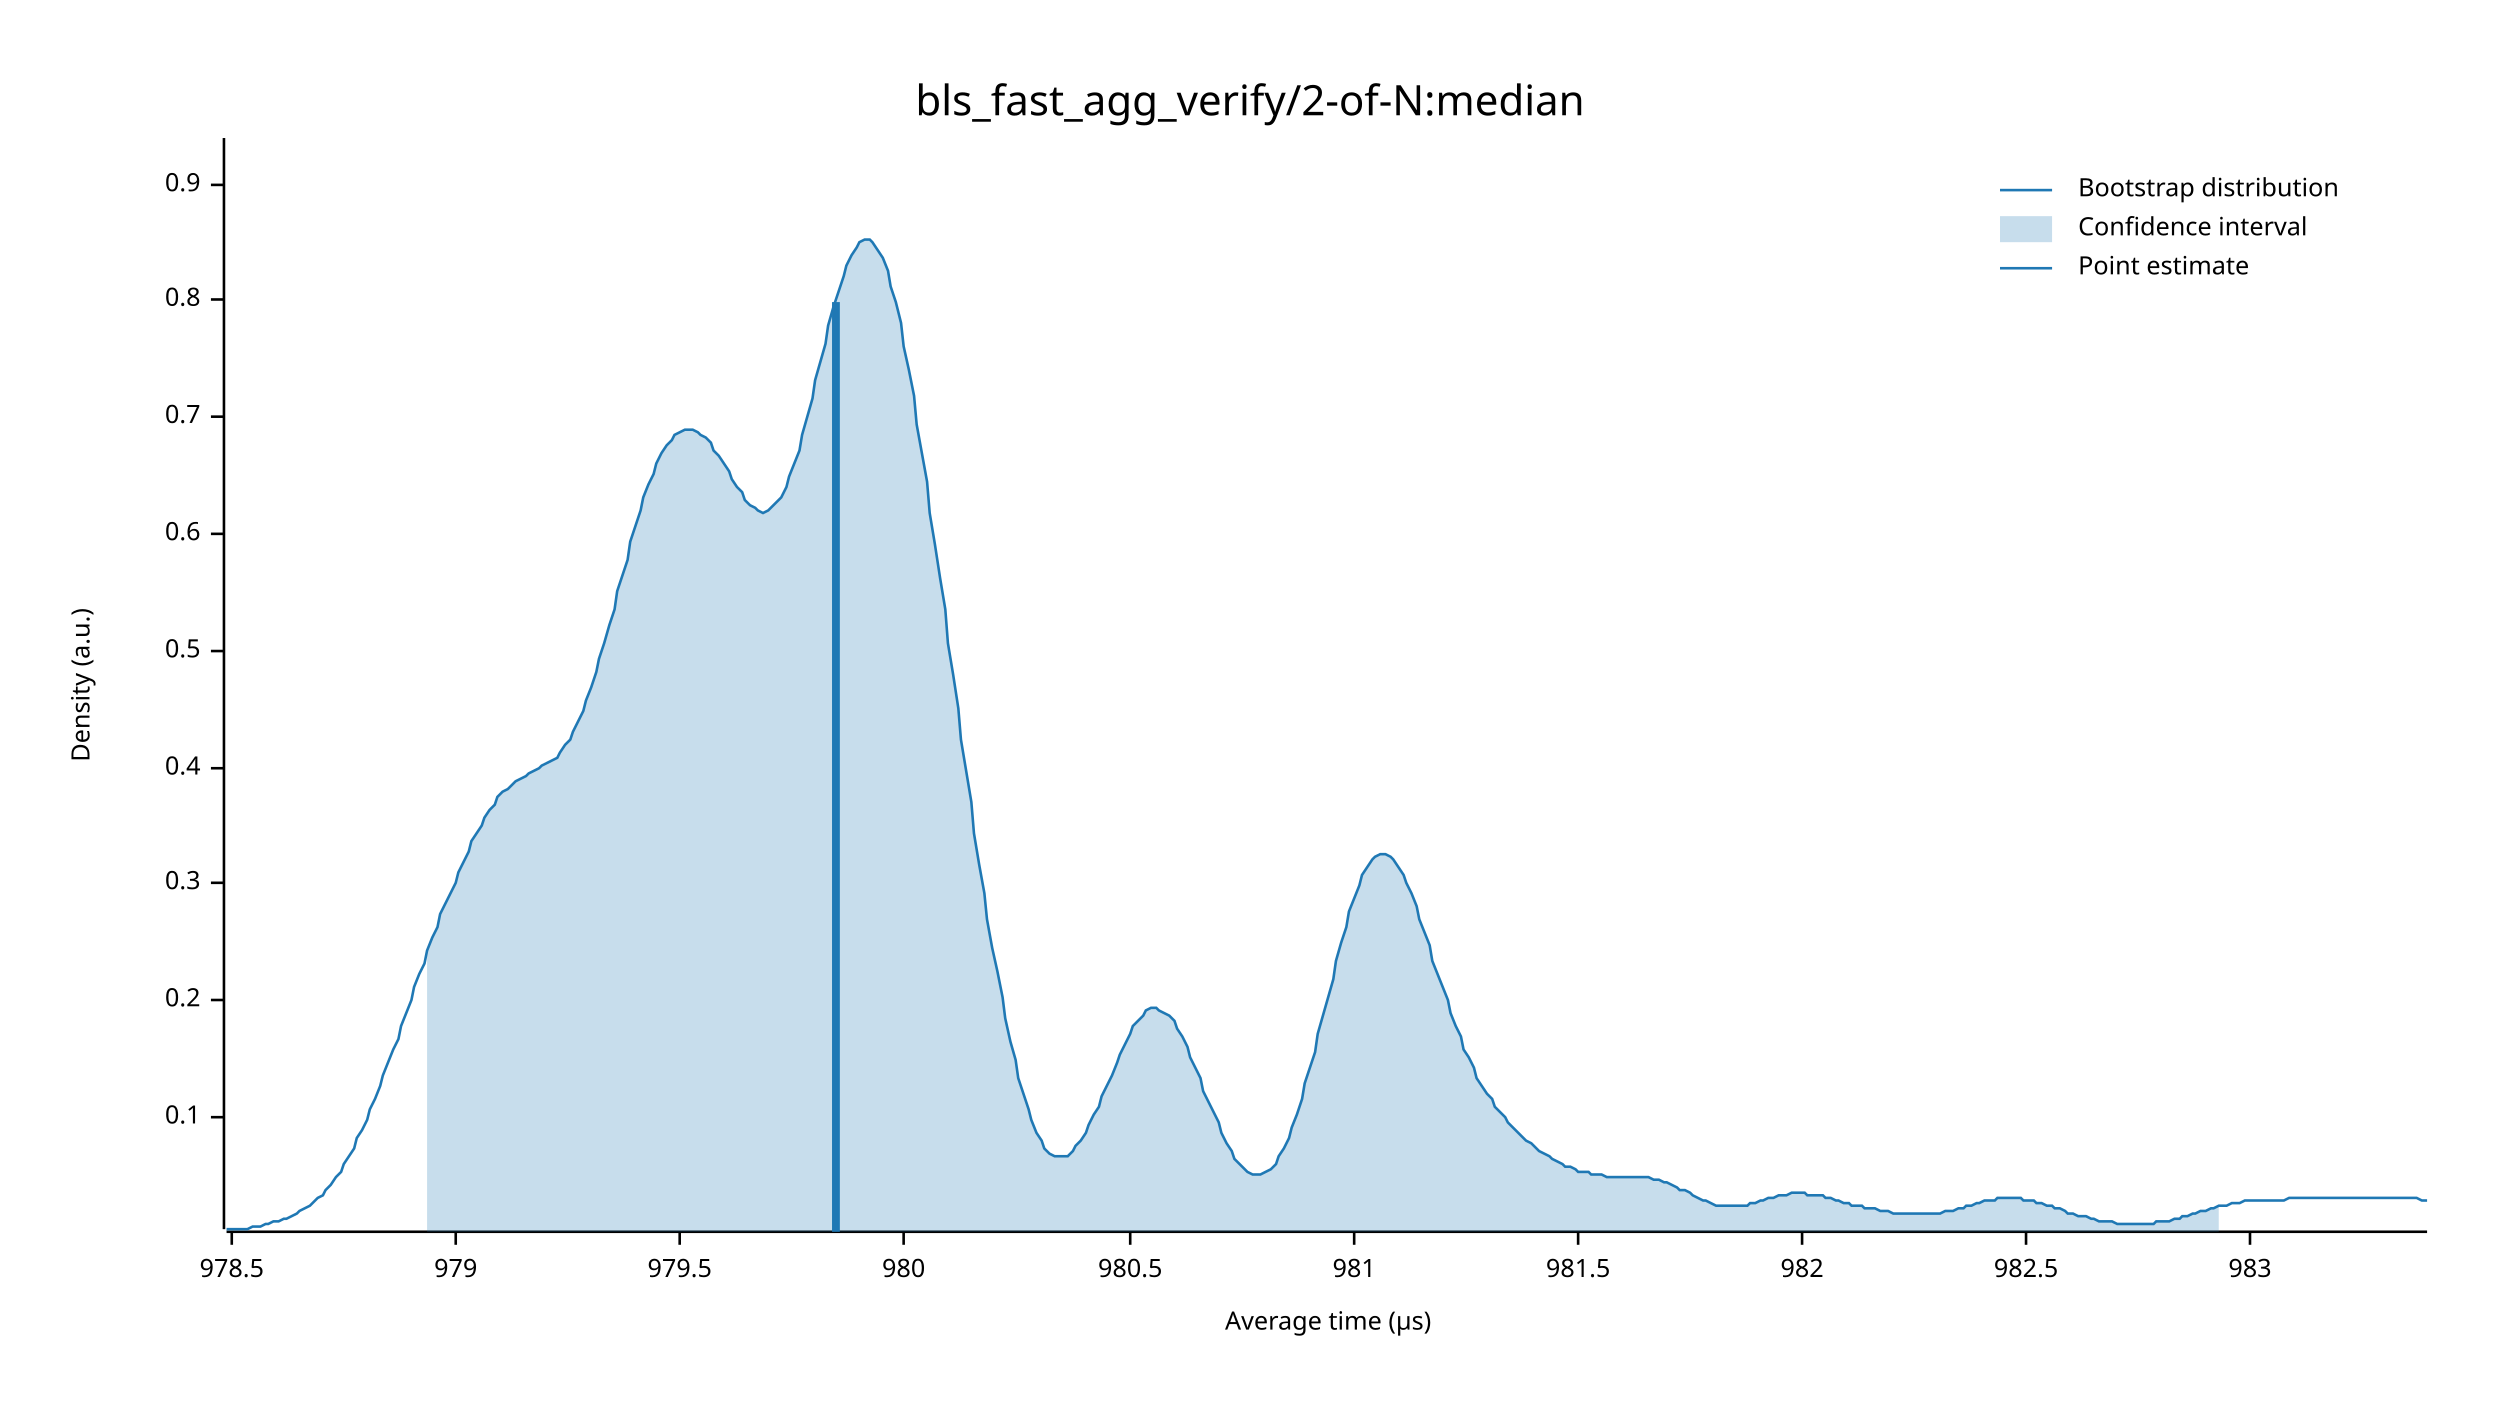
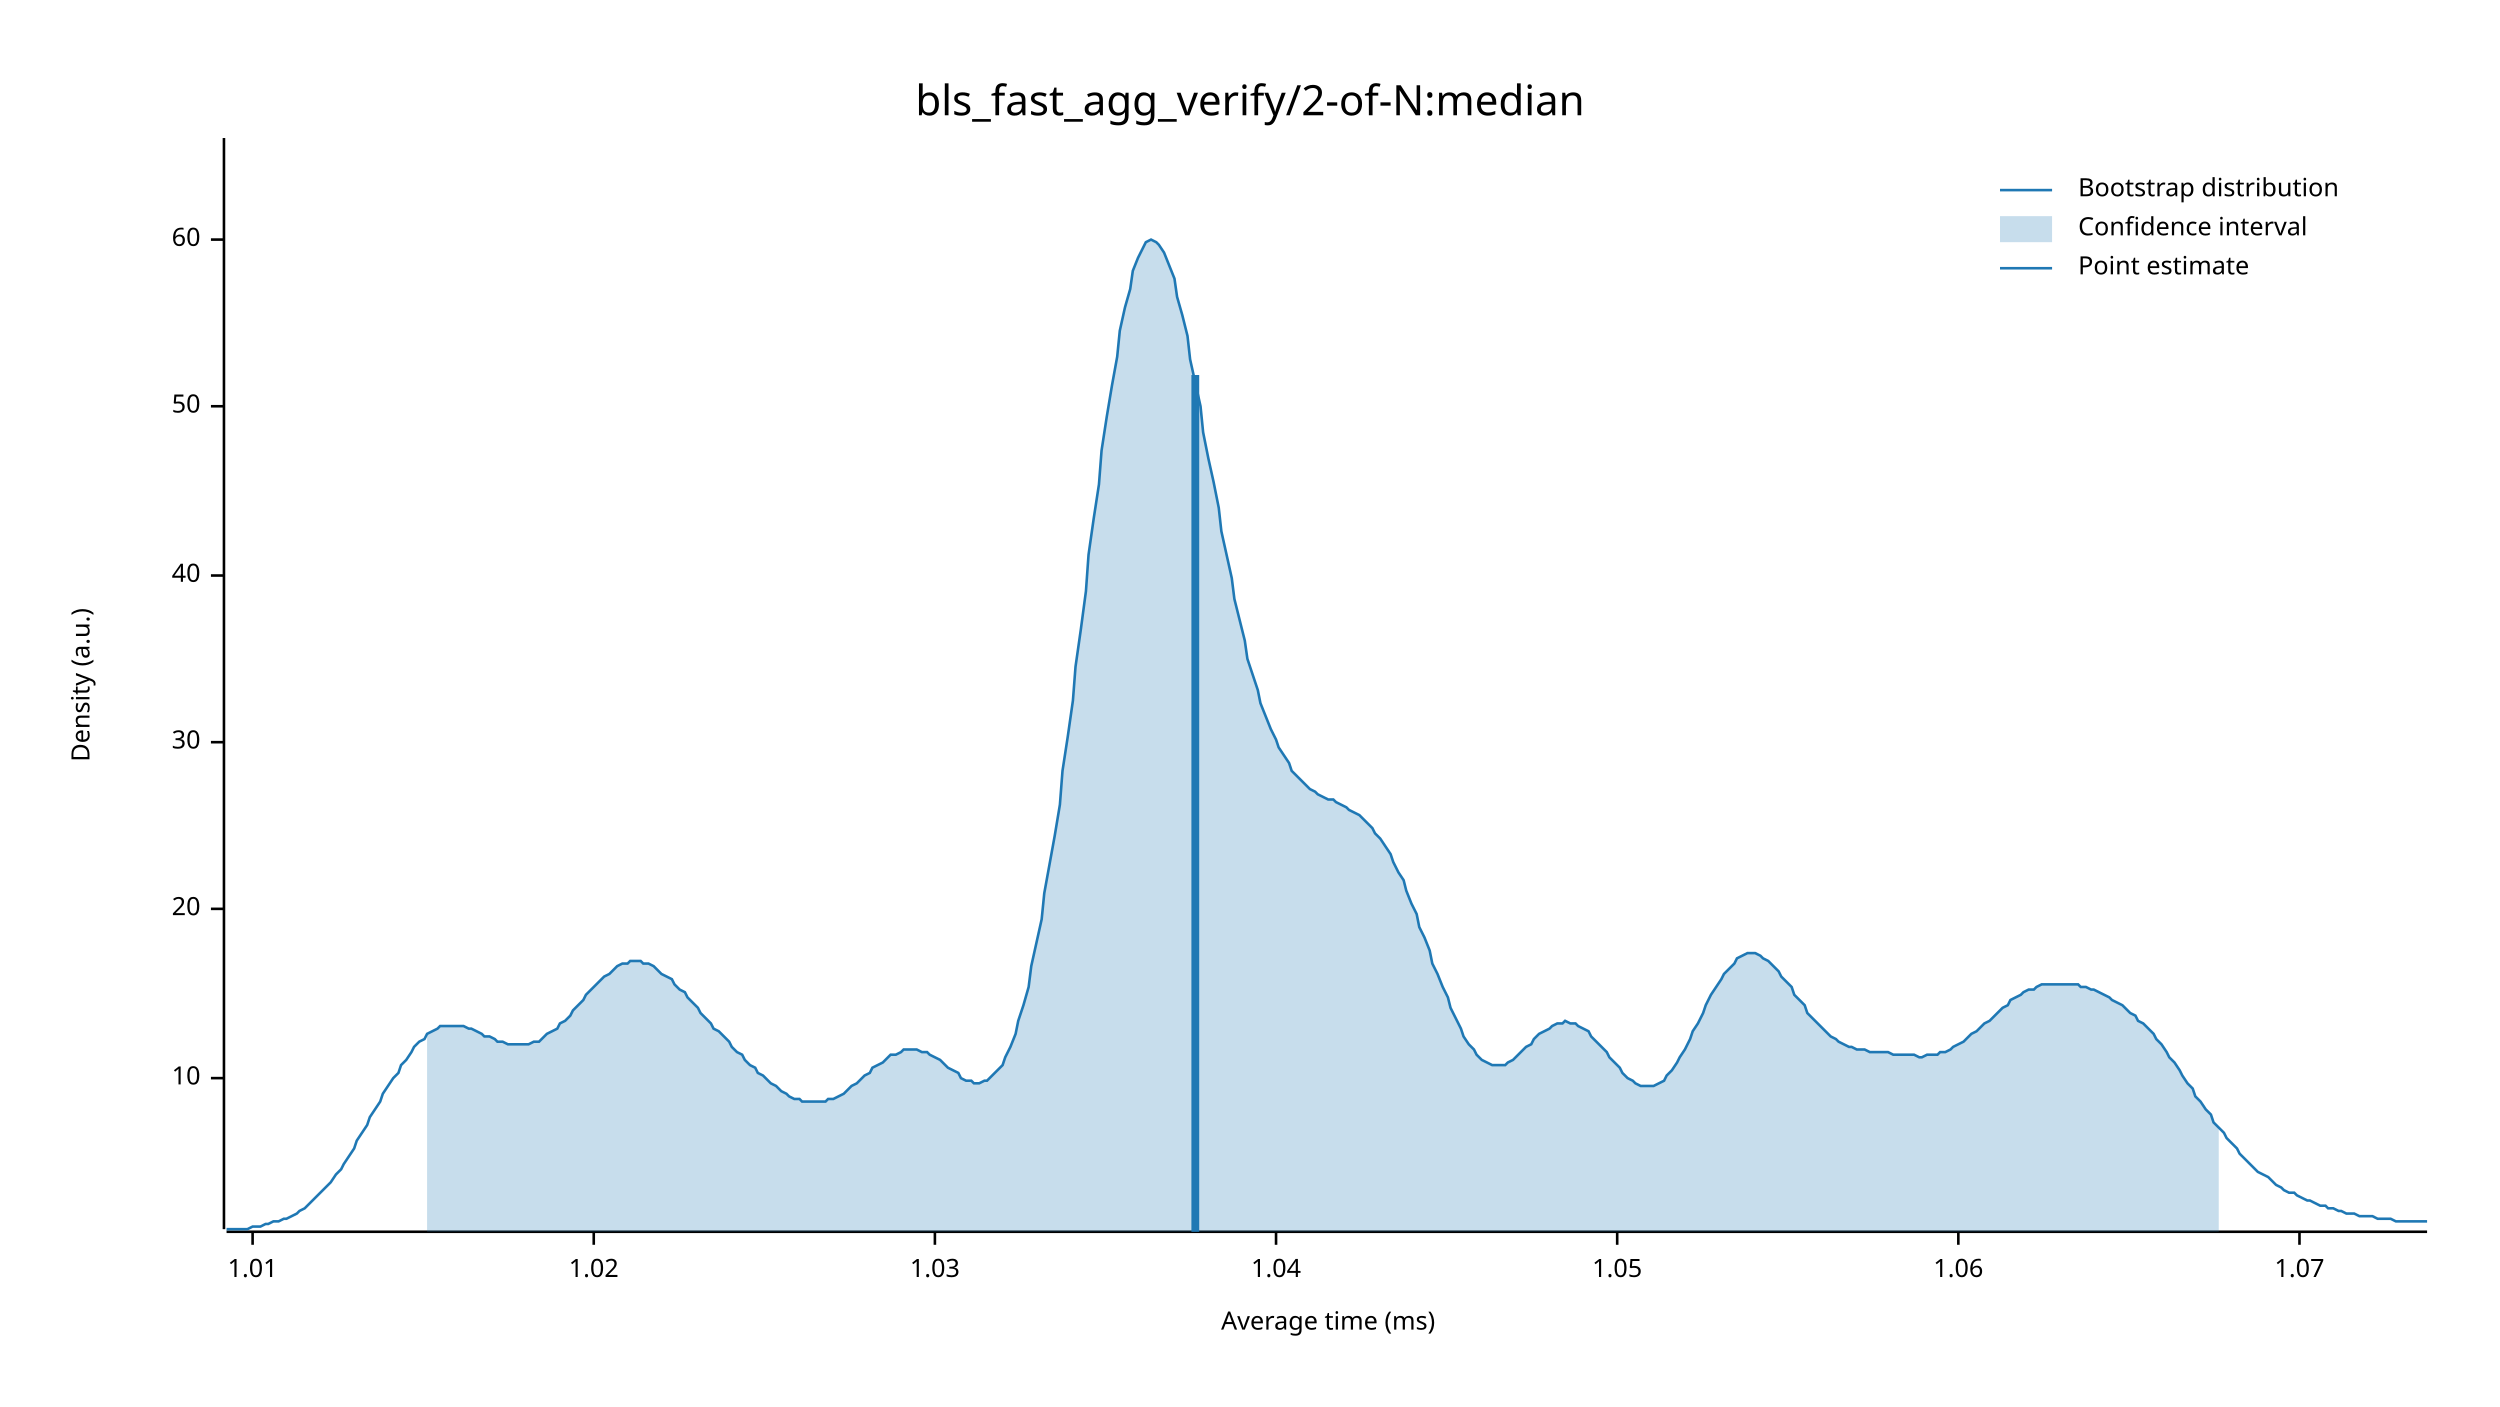
<svg xmlns="http://www.w3.org/2000/svg" width="960" height="540" viewBox="0 0 960 540">
  <text x="480" y="32" dy="0.76em" text-anchor="middle" font-family="sans-serif" font-size="16.129" opacity="1" fill="#000000">
bls_fast_agg_verify/2-of-N:median
</text>
  <text x="27" y="263" dy="0.76em" text-anchor="middle" font-family="sans-serif" font-size="9.677" opacity="1" fill="#000000" transform="rotate(270, 27, 263)">
Density (a.u.)
</text>
  <text x="510" y="513" dy="-0.5ex" text-anchor="middle" font-family="sans-serif" font-size="9.677" opacity="1" fill="#000000">
- Average time (µs)
+ Average time (ms)
</text>
  <polyline fill="none" opacity="1" stroke="#000000" stroke-width="1" points="86,53 86,472 " />
-   <text x="77" y="429" dy="0.5ex" text-anchor="end" font-family="sans-serif" font-size="9.677" opacity="1" fill="#000000">
- 0.1
+   <text x="77" y="414" dy="0.5ex" text-anchor="end" font-family="sans-serif" font-size="9.677" opacity="1" fill="#000000">
+ 10
</text>
-   <polyline fill="none" opacity="1" stroke="#000000" stroke-width="1" points="81,429 86,429 " />
-   <text x="77" y="384" dy="0.5ex" text-anchor="end" font-family="sans-serif" font-size="9.677" opacity="1" fill="#000000">
- 0.2
+   <polyline fill="none" opacity="1" stroke="#000000" stroke-width="1" points="81,414 86,414 " />
+   <text x="77" y="349" dy="0.5ex" text-anchor="end" font-family="sans-serif" font-size="9.677" opacity="1" fill="#000000">
+ 20
</text>
-   <polyline fill="none" opacity="1" stroke="#000000" stroke-width="1" points="81,384 86,384 " />
-   <text x="77" y="339" dy="0.5ex" text-anchor="end" font-family="sans-serif" font-size="9.677" opacity="1" fill="#000000">
- 0.3
+   <polyline fill="none" opacity="1" stroke="#000000" stroke-width="1" points="81,349 86,349 " />
+   <text x="77" y="285" dy="0.5ex" text-anchor="end" font-family="sans-serif" font-size="9.677" opacity="1" fill="#000000">
+ 30
</text>
-   <polyline fill="none" opacity="1" stroke="#000000" stroke-width="1" points="81,339 86,339 " />
-   <text x="77" y="295" dy="0.5ex" text-anchor="end" font-family="sans-serif" font-size="9.677" opacity="1" fill="#000000">
- 0.4
+   <polyline fill="none" opacity="1" stroke="#000000" stroke-width="1" points="81,285 86,285 " />
+   <text x="77" y="221" dy="0.5ex" text-anchor="end" font-family="sans-serif" font-size="9.677" opacity="1" fill="#000000">
+ 40
</text>
-   <polyline fill="none" opacity="1" stroke="#000000" stroke-width="1" points="81,295 86,295 " />
-   <text x="77" y="250" dy="0.5ex" text-anchor="end" font-family="sans-serif" font-size="9.677" opacity="1" fill="#000000">
- 0.5
+   <polyline fill="none" opacity="1" stroke="#000000" stroke-width="1" points="81,221 86,221 " />
+   <text x="77" y="156" dy="0.5ex" text-anchor="end" font-family="sans-serif" font-size="9.677" opacity="1" fill="#000000">
+ 50
</text>
-   <polyline fill="none" opacity="1" stroke="#000000" stroke-width="1" points="81,250 86,250 " />
-   <text x="77" y="205" dy="0.5ex" text-anchor="end" font-family="sans-serif" font-size="9.677" opacity="1" fill="#000000">
- 0.6
+   <polyline fill="none" opacity="1" stroke="#000000" stroke-width="1" points="81,156 86,156 " />
+   <text x="77" y="92" dy="0.5ex" text-anchor="end" font-family="sans-serif" font-size="9.677" opacity="1" fill="#000000">
+ 60
</text>
-   <polyline fill="none" opacity="1" stroke="#000000" stroke-width="1" points="81,205 86,205 " />
-   <text x="77" y="160" dy="0.5ex" text-anchor="end" font-family="sans-serif" font-size="9.677" opacity="1" fill="#000000">
- 0.7
+   <polyline fill="none" opacity="1" stroke="#000000" stroke-width="1" points="81,92 86,92 " />
+   <polyline fill="none" opacity="1" stroke="#000000" stroke-width="1" points="87,473 932,473 " />
+   <text x="97" y="483" dy="0.76em" text-anchor="middle" font-family="sans-serif" font-size="9.677" opacity="1" fill="#000000">
+ 1.01
</text>
-   <polyline fill="none" opacity="1" stroke="#000000" stroke-width="1" points="81,160 86,160 " />
-   <text x="77" y="115" dy="0.5ex" text-anchor="end" font-family="sans-serif" font-size="9.677" opacity="1" fill="#000000">
- 0.8
+   <polyline fill="none" opacity="1" stroke="#000000" stroke-width="1" points="97,473 97,478 " />
+   <text x="228" y="483" dy="0.76em" text-anchor="middle" font-family="sans-serif" font-size="9.677" opacity="1" fill="#000000">
+ 1.02
</text>
-   <polyline fill="none" opacity="1" stroke="#000000" stroke-width="1" points="81,115 86,115 " />
-   <text x="77" y="71" dy="0.5ex" text-anchor="end" font-family="sans-serif" font-size="9.677" opacity="1" fill="#000000">
- 0.9
+   <polyline fill="none" opacity="1" stroke="#000000" stroke-width="1" points="228,473 228,478 " />
+   <text x="359" y="483" dy="0.76em" text-anchor="middle" font-family="sans-serif" font-size="9.677" opacity="1" fill="#000000">
+ 1.03
</text>
-   <polyline fill="none" opacity="1" stroke="#000000" stroke-width="1" points="81,71 86,71 " />
-   <polyline fill="none" opacity="1" stroke="#000000" stroke-width="1" points="87,473 932,473 " />
-   <text x="89" y="483" dy="0.76em" text-anchor="middle" font-family="sans-serif" font-size="9.677" opacity="1" fill="#000000">
- 978.5
+   <polyline fill="none" opacity="1" stroke="#000000" stroke-width="1" points="359,473 359,478 " />
+   <text x="490" y="483" dy="0.76em" text-anchor="middle" font-family="sans-serif" font-size="9.677" opacity="1" fill="#000000">
+ 1.04
</text>
-   <polyline fill="none" opacity="1" stroke="#000000" stroke-width="1" points="89,473 89,478 " />
-   <text x="175" y="483" dy="0.76em" text-anchor="middle" font-family="sans-serif" font-size="9.677" opacity="1" fill="#000000">
- 979
+   <polyline fill="none" opacity="1" stroke="#000000" stroke-width="1" points="490,473 490,478 " />
+   <text x="621" y="483" dy="0.76em" text-anchor="middle" font-family="sans-serif" font-size="9.677" opacity="1" fill="#000000">
+ 1.05
</text>
-   <polyline fill="none" opacity="1" stroke="#000000" stroke-width="1" points="175,473 175,478 " />
-   <text x="261" y="483" dy="0.76em" text-anchor="middle" font-family="sans-serif" font-size="9.677" opacity="1" fill="#000000">
- 979.5
+   <polyline fill="none" opacity="1" stroke="#000000" stroke-width="1" points="621,473 621,478 " />
+   <text x="752" y="483" dy="0.76em" text-anchor="middle" font-family="sans-serif" font-size="9.677" opacity="1" fill="#000000">
+ 1.06
</text>
-   <polyline fill="none" opacity="1" stroke="#000000" stroke-width="1" points="261,473 261,478 " />
-   <text x="347" y="483" dy="0.76em" text-anchor="middle" font-family="sans-serif" font-size="9.677" opacity="1" fill="#000000">
- 980
+   <polyline fill="none" opacity="1" stroke="#000000" stroke-width="1" points="752,473 752,478 " />
+   <text x="883" y="483" dy="0.76em" text-anchor="middle" font-family="sans-serif" font-size="9.677" opacity="1" fill="#000000">
+ 1.07
</text>
-   <polyline fill="none" opacity="1" stroke="#000000" stroke-width="1" points="347,473 347,478 " />
-   <text x="434" y="483" dy="0.76em" text-anchor="middle" font-family="sans-serif" font-size="9.677" opacity="1" fill="#000000">
- 980.5
- </text>
-   <polyline fill="none" opacity="1" stroke="#000000" stroke-width="1" points="434,473 434,478 " />
-   <text x="520" y="483" dy="0.76em" text-anchor="middle" font-family="sans-serif" font-size="9.677" opacity="1" fill="#000000">
- 981
- </text>
-   <polyline fill="none" opacity="1" stroke="#000000" stroke-width="1" points="520,473 520,478 " />
-   <text x="606" y="483" dy="0.76em" text-anchor="middle" font-family="sans-serif" font-size="9.677" opacity="1" fill="#000000">
- 981.5
- </text>
-   <polyline fill="none" opacity="1" stroke="#000000" stroke-width="1" points="606,473 606,478 " />
-   <text x="692" y="483" dy="0.76em" text-anchor="middle" font-family="sans-serif" font-size="9.677" opacity="1" fill="#000000">
- 982
- </text>
-   <polyline fill="none" opacity="1" stroke="#000000" stroke-width="1" points="692,473 692,478 " />
-   <text x="778" y="483" dy="0.76em" text-anchor="middle" font-family="sans-serif" font-size="9.677" opacity="1" fill="#000000">
- 982.5
- </text>
-   <polyline fill="none" opacity="1" stroke="#000000" stroke-width="1" points="778,473 778,478 " />
-   <text x="864" y="483" dy="0.76em" text-anchor="middle" font-family="sans-serif" font-size="9.677" opacity="1" fill="#000000">
- 983
- </text>
-   <polyline fill="none" opacity="1" stroke="#000000" stroke-width="1" points="864,473 864,478 " />
-   <polyline fill="none" opacity="1" stroke="#1F78B4" stroke-width="1" points="87,472 88,472 90,472 92,472 93,472 95,472 97,471 98,471 100,471 102,470 103,470 105,469 107,469 109,468 110,468 112,467 114,466 115,465 117,464 119,463 120,462 122,460 124,459 125,457 127,455 129,452 131,450 132,447 134,444 136,441 137,437 139,434 141,430 142,426 144,422 146,417 147,413 149,408 151,403 153,399 154,394 156,389 158,384 159,379 161,374 163,370 164,365 166,360 168,356 169,351 171,347 173,343 175,339 176,335 178,331 180,327 181,323 183,320 185,317 186,314 188,311 190,309 191,306 193,304 195,303 197,301 198,300 200,299 202,298 203,297 205,296 207,295 208,294 210,293 212,292 214,291 215,289 217,286 219,284 220,281 222,277 224,273 225,269 227,264 229,258 230,253 232,247 234,240 236,234 237,227 239,221 241,215 242,208 244,202 246,196 247,191 249,186 251,182 252,178 254,174 256,171 258,169 259,167 261,166 263,165 264,165 266,165 268,166 269,167 271,168 273,170 274,173 276,175 278,178 280,181 281,184 283,187 285,189 286,192 288,194 290,195 291,196 293,197 295,196 296,195 298,193 300,191 302,187 303,183 305,178 307,173 308,167 310,160 312,153 313,146 315,139 317,132 318,125 320,118 322,112 324,106 325,102 327,98 329,95 330,93 332,92 334,92 335,93 337,96 339,99 341,104 342,110 344,116 346,124 347,133 349,142 351,152 352,163 354,174 356,185 357,197 359,209 361,222 363,234 364,247 366,259 368,272 369,284 371,296 373,308 374,320 376,332 378,343 379,353 381,364 383,373 385,383 386,391 388,400 390,407 391,414 393,420 395,426 396,430 398,435 400,438 401,441 403,443 405,444 407,444 408,444 410,444 412,442 413,440 415,438 417,435 418,432 420,428 422,425 423,421 425,417 427,413 429,408 430,405 432,401 434,397 435,394 437,392 439,390 440,388 442,387 444,387 445,388 447,389 449,390 451,392 452,395 454,398 456,402 457,406 459,410 461,414 462,419 464,423 466,427 468,431 469,435 471,439 473,442 474,445 476,447 478,449 479,450 481,451 483,451 484,451 486,450 488,449 490,447 491,444 493,441 495,437 496,433 498,428 500,422 501,416 503,410 505,404 506,397 508,390 510,383 512,376 513,369 515,362 517,356 518,350 520,345 522,340 523,336 525,333 527,330 528,329 530,328 532,328 534,329 535,330 537,333 539,336 540,339 542,343 544,348 545,353 547,358 549,363 550,369 552,374 554,379 556,384 557,389 559,394 561,398 562,403 564,406 566,410 567,414 569,417 571,420 573,422 574,425 576,427 578,429 579,431 581,433 583,435 584,436 586,438 588,439 589,440 591,442 593,443 595,444 596,445 598,446 600,447 601,448 603,448 605,449 606,450 608,450 610,450 611,451 613,451 615,451 617,452 618,452 620,452 622,452 623,452 625,452 627,452 628,452 630,452 632,452 633,452 635,453 637,453 639,454 640,454 642,455 644,456 645,457 647,457 649,458 650,459 652,460 654,461 655,461 657,462 659,463 661,463 662,463 664,463 666,463 667,463 669,463 671,463 672,462 674,462 676,461 677,461 679,460 681,460 683,459 684,459 686,459 688,458 689,458 691,458 693,458 694,459 696,459 698,459 700,459 701,460 703,460 705,461 706,461 708,462 710,462 711,463 713,463 715,463 716,464 718,464 720,464 722,465 723,465 725,465 727,466 728,466 730,466 732,466 733,466 735,466 737,466 738,466 740,466 742,466 744,466 745,466 747,465 749,465 750,465 752,464 754,464 755,463 757,463 759,462 760,462 762,461 764,461 766,461 767,460 769,460 771,460 772,460 774,460 776,460 777,461 779,461 781,461 782,462 784,462 786,463 788,463 789,464 791,464 793,465 794,466 796,466 798,467 799,467 801,467 803,468 804,468 806,469 808,469 810,469 811,469 813,470 815,470 816,470 818,470 820,470 821,470 823,470 825,470 827,470 828,469 830,469 832,469 833,469 835,468 837,468 838,467 840,467 842,466 843,466 845,465 847,465 849,464 850,464 852,463 854,463 855,463 857,462 859,462 860,462 862,461 864,461 865,461 867,461 869,461 871,461 872,461 874,461 876,461 877,461 879,460 881,460 882,460 884,460 886,460 887,460 889,460 891,460 893,460 894,460 896,460 898,460 899,460 901,460 903,460 904,460 906,460 908,460 909,460 911,460 913,460 915,460 916,460 918,460 920,460 921,460 923,460 925,460 926,460 928,460 930,461 932,461 " />
-   <polygon opacity="0.25" fill="#1F78B4" points="164,365 166,360 168,356 169,351 171,347 173,343 175,339 176,335 178,331 180,327 181,323 183,320 185,317 186,314 188,311 190,309 191,306 193,304 195,303 197,301 198,300 200,299 202,298 203,297 205,296 207,295 208,294 210,293 212,292 214,291 215,289 217,286 219,284 220,281 222,277 224,273 225,269 227,264 229,258 230,253 232,247 234,240 236,234 237,227 239,221 241,215 242,208 244,202 246,196 247,191 249,186 251,182 252,178 254,174 256,171 258,169 259,167 261,166 263,165 264,165 266,165 268,166 269,167 271,168 273,170 274,173 276,175 278,178 280,181 281,184 283,187 285,189 286,192 288,194 290,195 291,196 293,197 295,196 296,195 298,193 300,191 302,187 303,183 305,178 307,173 308,167 310,160 312,153 313,146 315,139 317,132 318,125 320,118 322,112 324,106 325,102 327,98 329,95 330,93 332,92 334,92 335,93 337,96 339,99 341,104 342,110 344,116 346,124 347,133 349,142 351,152 352,163 354,174 356,185 357,197 359,209 361,222 363,234 364,247 366,259 368,272 369,284 371,296 373,308 374,320 376,332 378,343 379,353 381,364 383,373 385,383 386,391 388,400 390,407 391,414 393,420 395,426 396,430 398,435 400,438 401,441 403,443 405,444 407,444 408,444 410,444 412,442 413,440 415,438 417,435 418,432 420,428 422,425 423,421 425,417 427,413 429,408 430,405 432,401 434,397 435,394 437,392 439,390 440,388 442,387 444,387 445,388 447,389 449,390 451,392 452,395 454,398 456,402 457,406 459,410 461,414 462,419 464,423 466,427 468,431 469,435 471,439 473,442 474,445 476,447 478,449 479,450 481,451 483,451 484,451 486,450 488,449 490,447 491,444 493,441 495,437 496,433 498,428 500,422 501,416 503,410 505,404 506,397 508,390 510,383 512,376 513,369 515,362 517,356 518,350 520,345 522,340 523,336 525,333 527,330 528,329 530,328 532,328 534,329 535,330 537,333 539,336 540,339 542,343 544,348 545,353 547,358 549,363 550,369 552,374 554,379 556,384 557,389 559,394 561,398 562,403 564,406 566,410 567,414 569,417 571,420 573,422 574,425 576,427 578,429 579,431 581,433 583,435 584,436 586,438 588,439 589,440 591,442 593,443 595,444 596,445 598,446 600,447 601,448 603,448 605,449 606,450 608,450 610,450 611,451 613,451 615,451 617,452 618,452 620,452 622,452 623,452 625,452 627,452 628,452 630,452 632,452 633,452 635,453 637,453 639,454 640,454 642,455 644,456 645,457 647,457 649,458 650,459 652,460 654,461 655,461 657,462 659,463 661,463 662,463 664,463 666,463 667,463 669,463 671,463 672,462 674,462 676,461 677,461 679,460 681,460 683,459 684,459 686,459 688,458 689,458 691,458 693,458 694,459 696,459 698,459 700,459 701,460 703,460 705,461 706,461 708,462 710,462 711,463 713,463 715,463 716,464 718,464 720,464 722,465 723,465 725,465 727,466 728,466 730,466 732,466 733,466 735,466 737,466 738,466 740,466 742,466 744,466 745,466 747,465 749,465 750,465 752,464 754,464 755,463 757,463 759,462 760,462 762,461 764,461 766,461 767,460 769,460 771,460 772,460 774,460 776,460 777,461 779,461 781,461 782,462 784,462 786,463 788,463 789,464 791,464 793,465 794,466 796,466 798,467 799,467 801,467 803,468 804,468 806,469 808,469 810,469 811,469 813,470 815,470 816,470 818,470 820,470 821,470 823,470 825,470 827,470 828,469 830,469 832,469 833,469 835,468 837,468 838,467 840,467 842,466 843,466 845,465 847,465 849,464 850,464 852,463 852,473 164,473 " />
-   <polyline fill="none" opacity="1" stroke="#1F78B4" stroke-width="3" points="321,473 321,116 " />
+   <polyline fill="none" opacity="1" stroke="#000000" stroke-width="1" points="883,473 883,478 " />
+   <polyline fill="none" opacity="1" stroke="#1F78B4" stroke-width="1" points="87,472 88,472 90,472 92,472 93,472 95,472 97,471 98,471 100,471 102,470 103,470 105,469 107,469 109,468 110,468 112,467 114,466 115,465 117,464 119,462 120,461 122,459 124,457 125,456 127,454 129,451 131,449 132,447 134,444 136,441 137,438 139,435 141,432 142,429 144,426 146,423 147,420 149,417 151,414 153,412 154,409 156,407 158,404 159,402 161,400 163,399 164,397 166,396 168,395 169,394 171,394 173,394 175,394 176,394 178,394 180,395 181,395 183,396 185,397 186,398 188,398 190,399 191,400 193,400 195,401 197,401 198,401 200,401 202,401 203,401 205,400 207,400 208,399 210,397 212,396 214,395 215,393 217,392 219,390 220,388 222,386 224,384 225,382 227,380 229,378 230,377 232,375 234,374 236,372 237,371 239,370 241,370 242,369 244,369 246,369 247,370 249,370 251,371 252,372 254,374 256,375 258,376 259,378 261,380 263,381 264,383 266,385 268,387 269,389 271,391 273,393 274,395 276,396 278,398 280,400 281,402 283,404 285,405 286,407 288,409 290,410 291,412 293,413 295,415 296,416 298,417 300,419 302,420 303,421 305,422 307,422 308,423 310,423 312,423 313,423 315,423 317,423 318,422 320,422 322,421 324,420 325,419 327,417 329,416 330,415 332,413 334,412 335,410 337,409 339,408 341,406 342,405 344,405 346,404 347,403 349,403 351,403 352,403 354,404 356,404 357,405 359,406 361,407 363,409 364,410 366,411 368,412 369,414 371,415 373,415 374,416 376,416 378,415 379,415 381,413 383,411 385,409 386,406 388,402 390,397 391,392 393,386 395,379 396,371 398,362 400,353 401,343 403,332 405,321 407,309 408,296 410,283 412,269 413,256 415,242 417,227 418,213 420,199 422,186 423,173 425,160 427,148 429,137 430,127 432,118 434,111 435,104 437,99 439,95 440,93 442,92 444,93 445,94 447,97 449,102 451,107 452,114 454,121 456,129 457,138 459,147 461,156 462,166 464,176 466,185 468,195 469,204 471,213 473,222 474,230 476,238 478,246 479,253 481,259 483,265 484,270 486,275 488,280 490,284 491,287 493,290 495,293 496,296 498,298 500,300 501,301 503,303 505,304 506,305 508,306 510,307 512,307 513,308 515,309 517,310 518,311 520,312 522,313 523,314 525,316 527,318 528,320 530,322 532,325 534,328 535,331 537,335 539,338 540,342 542,347 544,351 545,356 547,360 549,365 550,370 552,374 554,379 556,383 557,387 559,391 561,395 562,398 564,401 566,403 567,405 569,407 571,408 573,409 574,409 576,409 578,409 579,408 581,407 583,405 584,404 586,402 588,401 589,399 591,397 593,396 595,395 596,394 598,393 600,393 601,392 603,393 605,393 606,394 608,395 610,396 611,398 613,400 615,402 617,404 618,406 620,408 622,410 623,412 625,414 627,415 628,416 630,417 632,417 633,417 635,417 637,416 639,415 640,413 642,411 644,408 645,406 647,403 649,399 650,396 652,393 654,389 655,386 657,382 659,379 661,376 662,374 664,372 666,370 667,368 669,367 671,366 672,366 674,366 676,367 677,368 679,369 681,371 683,373 684,375 686,377 688,379 689,382 691,384 693,386 694,389 696,391 698,393 700,395 701,396 703,398 705,399 706,400 708,401 710,402 711,402 713,403 715,403 716,403 718,404 720,404 722,404 723,404 725,404 727,405 728,405 730,405 732,405 733,405 735,405 737,406 738,406 740,405 742,405 744,405 745,404 747,404 749,403 750,402 752,401 754,400 755,399 757,397 759,396 760,395 762,393 764,392 766,390 767,389 769,387 771,386 772,384 774,383 776,382 777,381 779,380 781,380 782,379 784,378 786,378 788,378 789,378 791,378 793,378 794,378 796,378 798,378 799,379 801,379 803,380 804,380 806,381 808,382 810,383 811,384 813,385 815,386 816,387 818,389 820,390 821,392 823,393 825,395 827,397 828,399 830,401 832,404 833,406 835,408 837,411 838,413 840,416 842,418 843,421 845,423 847,426 849,428 850,431 852,433 854,435 855,437 857,439 859,441 860,443 862,445 864,447 865,448 867,450 869,451 871,452 872,453 874,455 876,456 877,457 879,458 881,458 882,459 884,460 886,461 887,461 889,462 891,463 893,463 894,464 896,464 898,465 899,465 901,466 903,466 904,466 906,467 908,467 909,467 911,467 913,468 915,468 916,468 918,468 920,469 921,469 923,469 925,469 926,469 928,469 930,469 932,469 " />
+   <polygon opacity="0.25" fill="#1F78B4" points="164,397 166,396 168,395 169,394 171,394 173,394 175,394 176,394 178,394 180,395 181,395 183,396 185,397 186,398 188,398 190,399 191,400 193,400 195,401 197,401 198,401 200,401 202,401 203,401 205,400 207,400 208,399 210,397 212,396 214,395 215,393 217,392 219,390 220,388 222,386 224,384 225,382 227,380 229,378 230,377 232,375 234,374 236,372 237,371 239,370 241,370 242,369 244,369 246,369 247,370 249,370 251,371 252,372 254,374 256,375 258,376 259,378 261,380 263,381 264,383 266,385 268,387 269,389 271,391 273,393 274,395 276,396 278,398 280,400 281,402 283,404 285,405 286,407 288,409 290,410 291,412 293,413 295,415 296,416 298,417 300,419 302,420 303,421 305,422 307,422 308,423 310,423 312,423 313,423 315,423 317,423 318,422 320,422 322,421 324,420 325,419 327,417 329,416 330,415 332,413 334,412 335,410 337,409 339,408 341,406 342,405 344,405 346,404 347,403 349,403 351,403 352,403 354,404 356,404 357,405 359,406 361,407 363,409 364,410 366,411 368,412 369,414 371,415 373,415 374,416 376,416 378,415 379,415 381,413 383,411 385,409 386,406 388,402 390,397 391,392 393,386 395,379 396,371 398,362 400,353 401,343 403,332 405,321 407,309 408,296 410,283 412,269 413,256 415,242 417,227 418,213 420,199 422,186 423,173 425,160 427,148 429,137 430,127 432,118 434,111 435,104 437,99 439,95 440,93 442,92 444,93 445,94 447,97 449,102 451,107 452,114 454,121 456,129 457,138 459,147 461,156 462,166 464,176 466,185 468,195 469,204 471,213 473,222 474,230 476,238 478,246 479,253 481,259 483,265 484,270 486,275 488,280 490,284 491,287 493,290 495,293 496,296 498,298 500,300 501,301 503,303 505,304 506,305 508,306 510,307 512,307 513,308 515,309 517,310 518,311 520,312 522,313 523,314 525,316 527,318 528,320 530,322 532,325 534,328 535,331 537,335 539,338 540,342 542,347 544,351 545,356 547,360 549,365 550,370 552,374 554,379 556,383 557,387 559,391 561,395 562,398 564,401 566,403 567,405 569,407 571,408 573,409 574,409 576,409 578,409 579,408 581,407 583,405 584,404 586,402 588,401 589,399 591,397 593,396 595,395 596,394 598,393 600,393 601,392 603,393 605,393 606,394 608,395 610,396 611,398 613,400 615,402 617,404 618,406 620,408 622,410 623,412 625,414 627,415 628,416 630,417 632,417 633,417 635,417 637,416 639,415 640,413 642,411 644,408 645,406 647,403 649,399 650,396 652,393 654,389 655,386 657,382 659,379 661,376 662,374 664,372 666,370 667,368 669,367 671,366 672,366 674,366 676,367 677,368 679,369 681,371 683,373 684,375 686,377 688,379 689,382 691,384 693,386 694,389 696,391 698,393 700,395 701,396 703,398 705,399 706,400 708,401 710,402 711,402 713,403 715,403 716,403 718,404 720,404 722,404 723,404 725,404 727,405 728,405 730,405 732,405 733,405 735,405 737,406 738,406 740,405 742,405 744,405 745,404 747,404 749,403 750,402 752,401 754,400 755,399 757,397 759,396 760,395 762,393 764,392 766,390 767,389 769,387 771,386 772,384 774,383 776,382 777,381 779,380 781,380 782,379 784,378 786,378 788,378 789,378 791,378 793,378 794,378 796,378 798,378 799,379 801,379 803,380 804,380 806,381 808,382 810,383 811,384 813,385 815,386 816,387 818,389 820,390 821,392 823,393 825,395 827,397 828,399 830,401 832,404 833,406 835,408 837,411 838,413 840,416 842,418 843,421 845,423 847,426 849,428 850,431 852,433 852,473 164,473 " />
+   <polyline fill="none" opacity="1" stroke="#1F78B4" stroke-width="3" points="459,473 459,144 " />
  <text x="798" y="68" dy="0.76em" text-anchor="start" font-family="sans-serif" font-size="9.677" opacity="1" fill="#000000">
Bootstrap distribution
</text>
  <text x="798" y="83" dy="0.76em" text-anchor="start" font-family="sans-serif" font-size="9.677" opacity="1" fill="#000000">
Confidence interval
</text>
  <text x="798" y="98" dy="0.76em" text-anchor="start" font-family="sans-serif" font-size="9.677" opacity="1" fill="#000000">
Point estimate
</text>
  <polyline fill="none" opacity="1" stroke="#1F78B4" stroke-width="1" points="768,73 788,73 " />
  <rect x="768" y="83" width="20" height="10" opacity="0.25" fill="#1F78B4" stroke="none" />
  <polyline fill="none" opacity="1" stroke="#1F78B4" stroke-width="1" points="768,103 788,103 " />
</svg>
